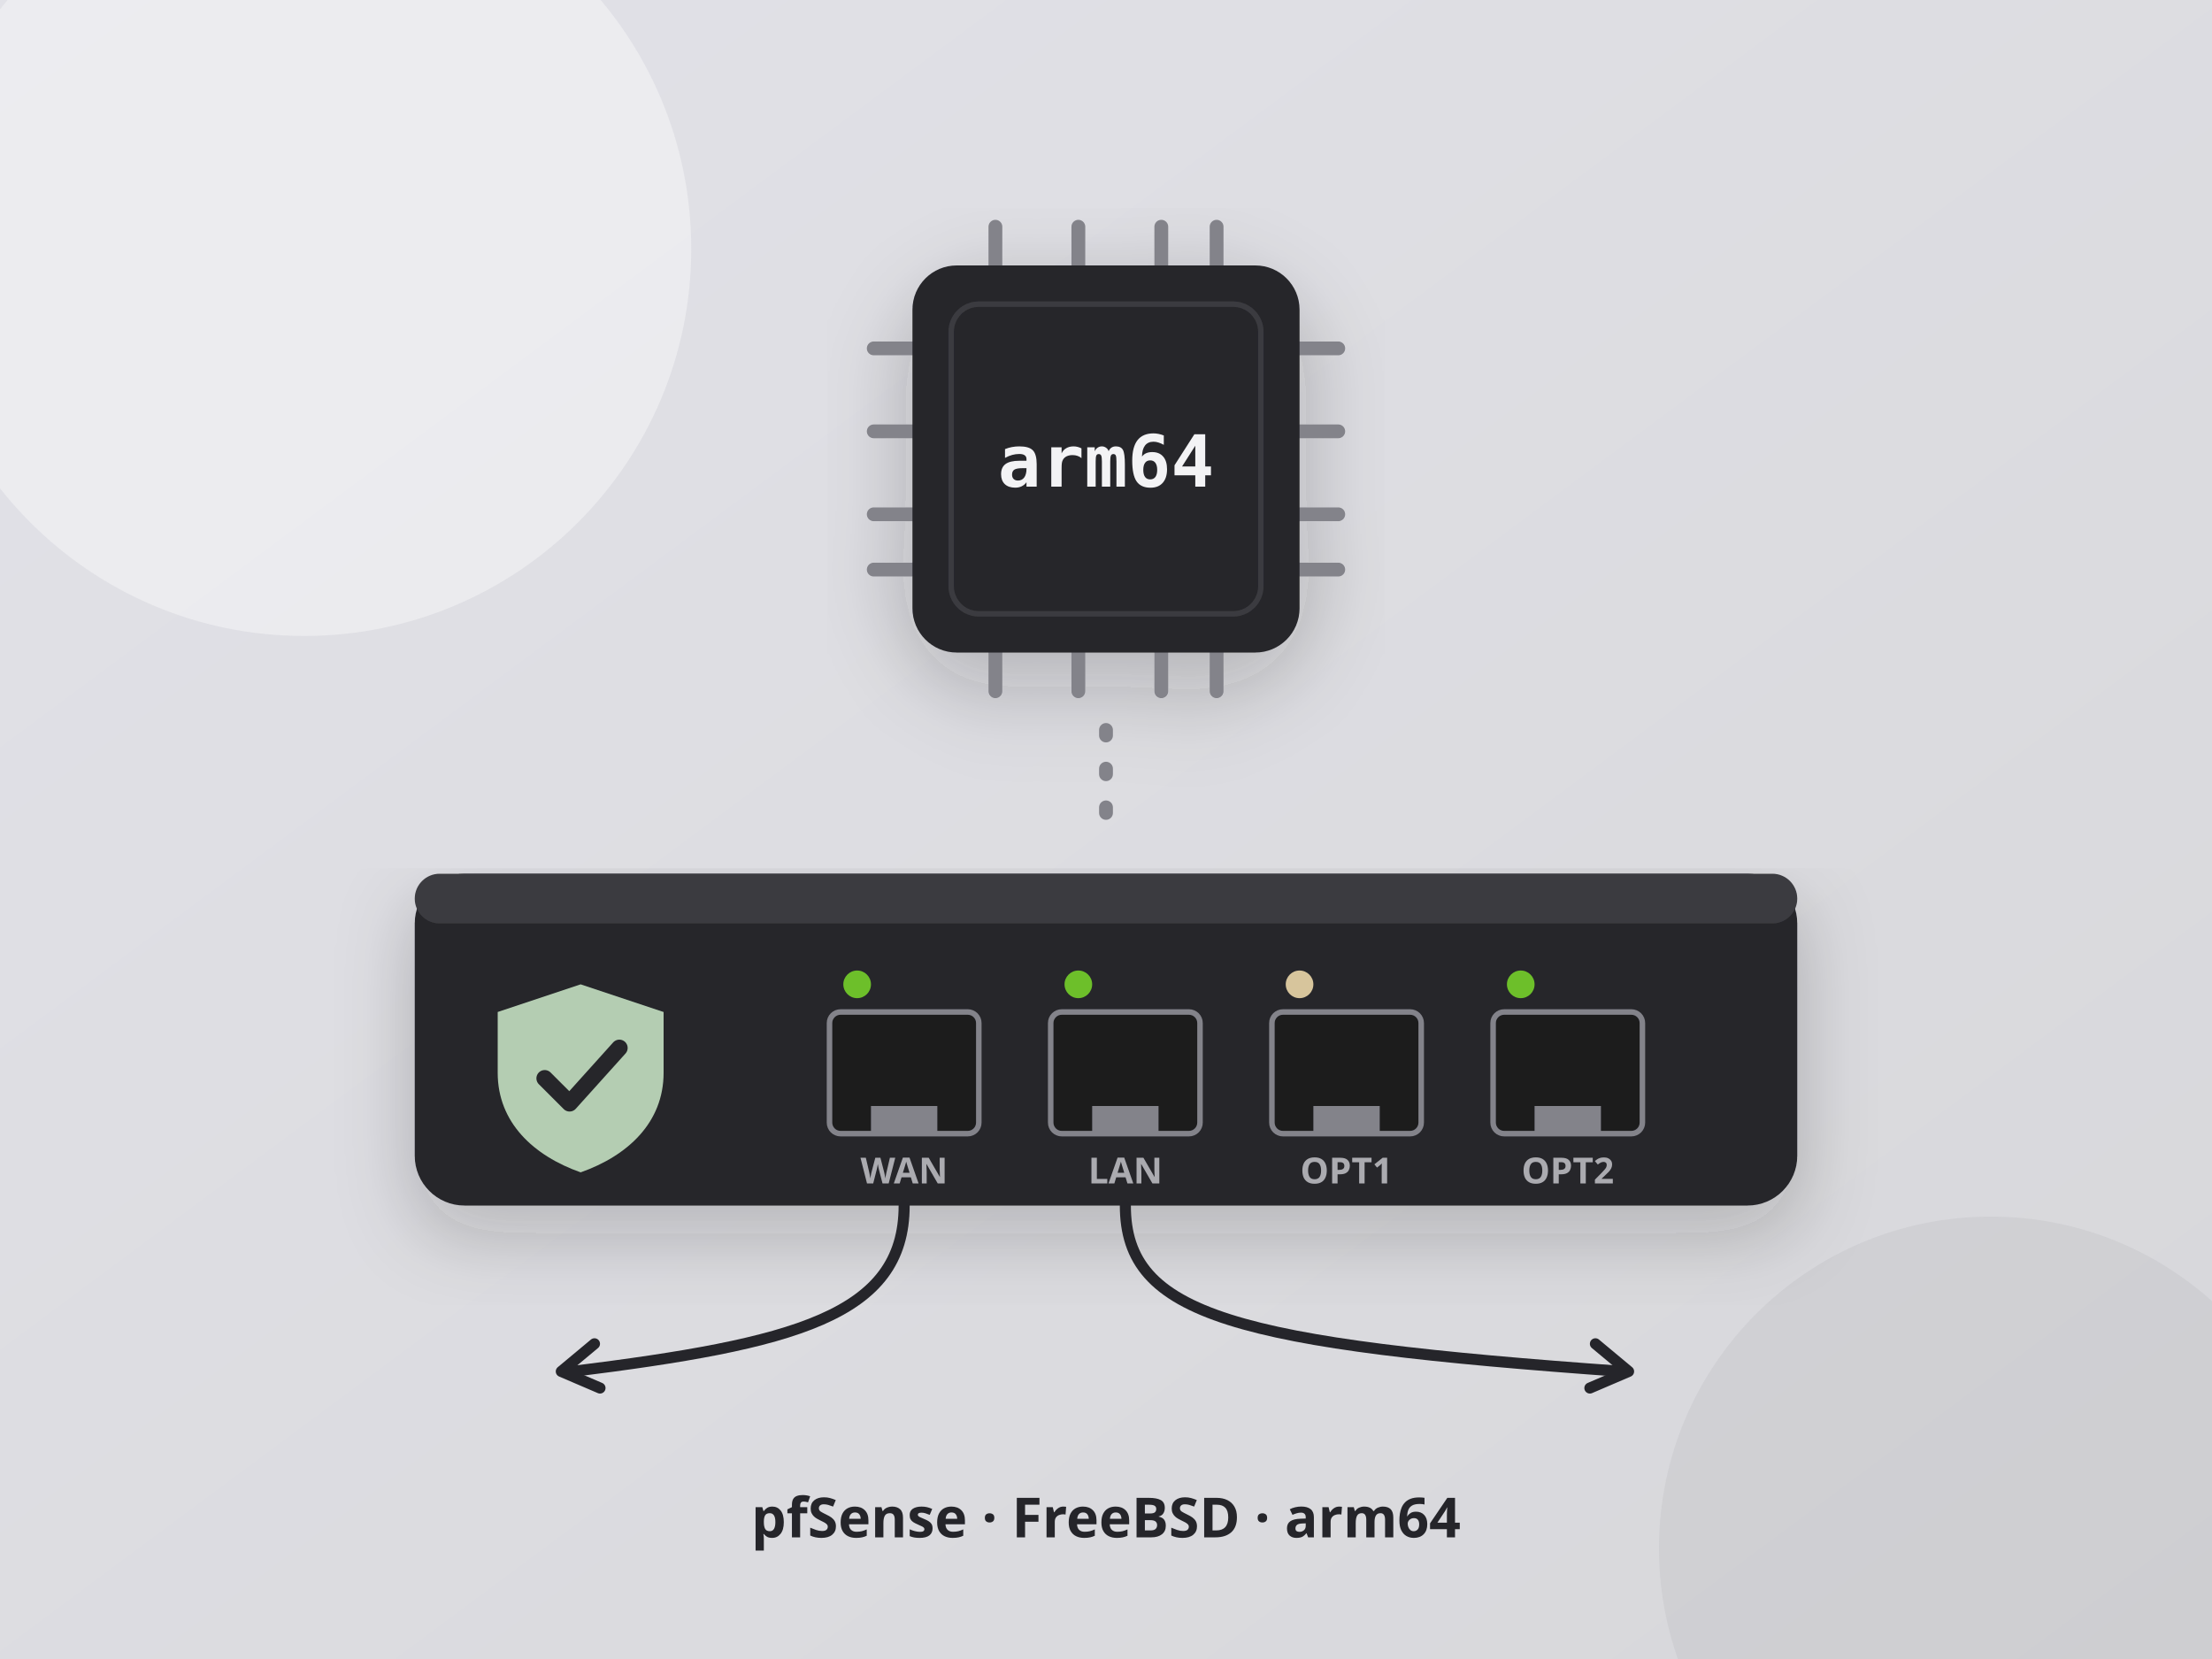
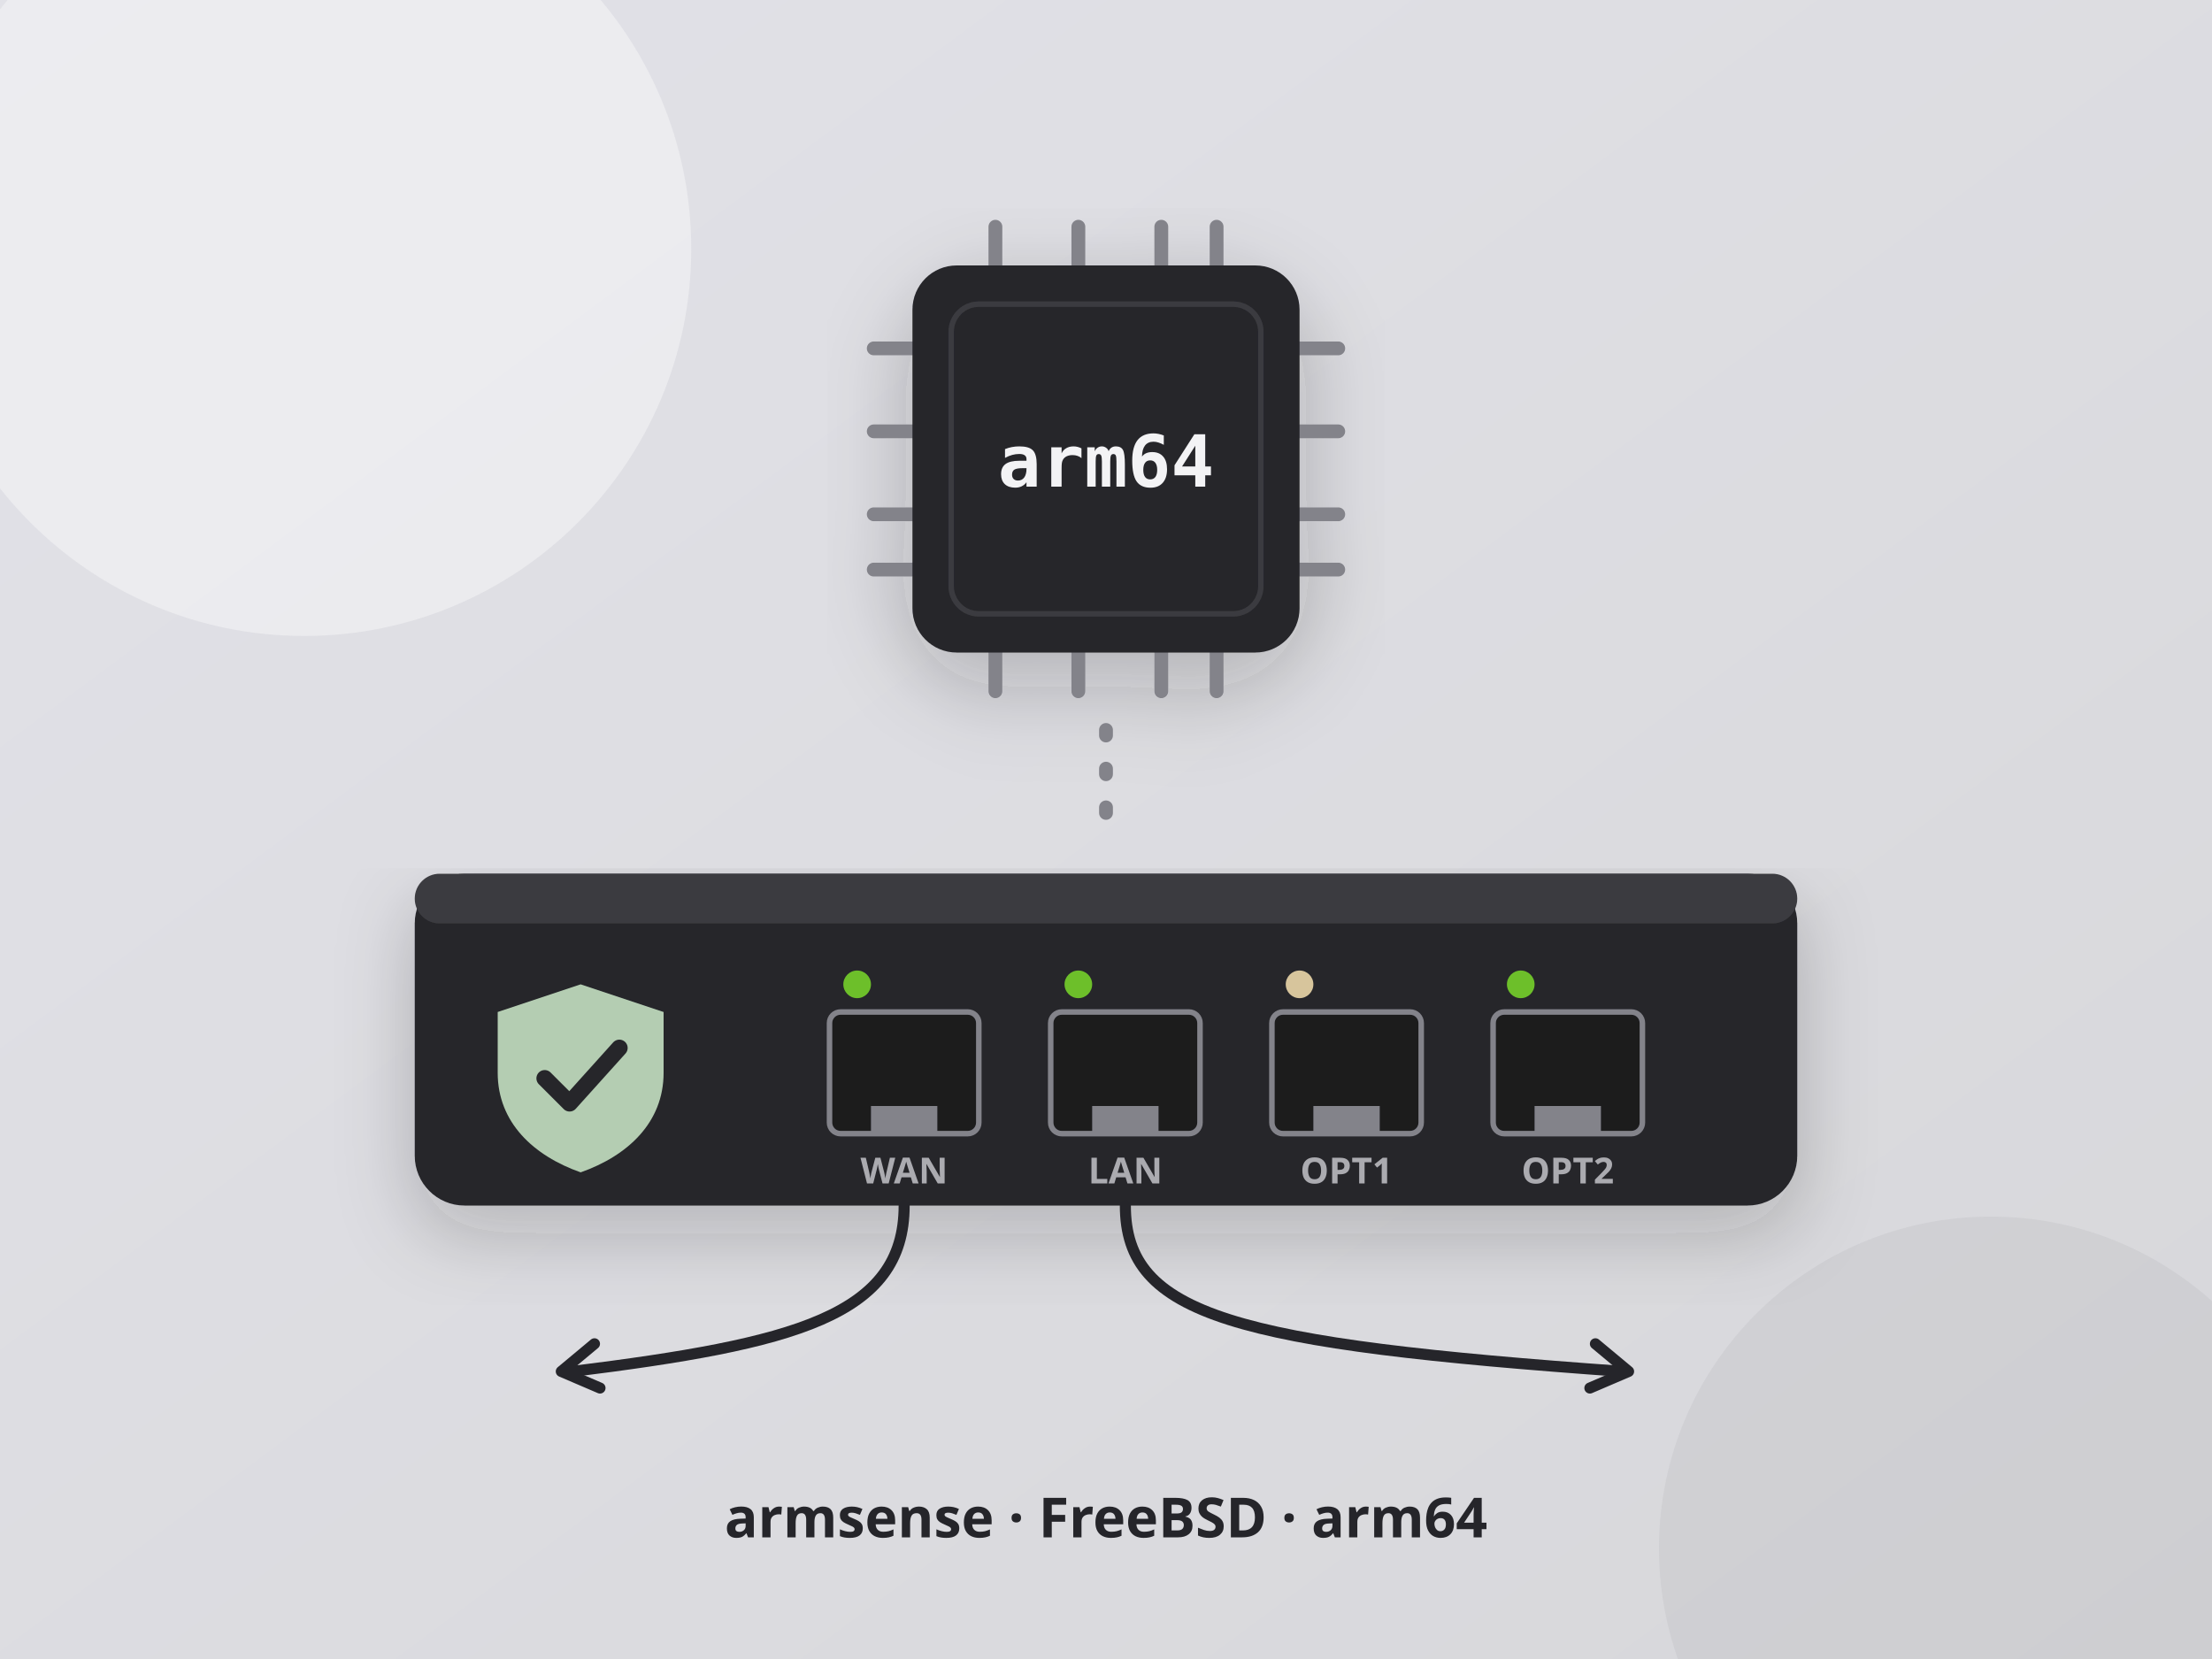
<svg xmlns="http://www.w3.org/2000/svg" viewBox="0 0 800 600" role="img" aria-label="A firewall appliance with an arm64 chip, routing traffic between network ports">
  <defs>
    <linearGradient id="bg" x1="0" y1="0" x2="1" y2="1">
      <stop offset="0" stop-color="#e2e2e8" />
      <stop offset="1" stop-color="#d7d7da" />
    </linearGradient>
    <filter id="shadow" x="-10%" y="-10%" width="120%" height="140%">
      <feDropShadow dx="0" dy="10" stdDeviation="14" flood-color="#25252a" flood-opacity="0.22" />
    </filter>
  </defs>
  <rect width="800" height="600" fill="url(#bg)" />
  <circle cx="110" cy="90" r="140" fill="#f3f3f5" opacity="0.6" />
  <circle cx="720" cy="560" r="120" fill="#ababb0" opacity="0.2" />
  <g transform="translate(330 96)" filter="url(#shadow)">
    <g stroke="#83838a" stroke-width="5" stroke-linecap="round">
      <path d="M30 0v-14M60 0v-14M90 0v-14M110 0v-14" />
      <path d="M30 140v14M60 140v14M90 140v14M110 140v14" />
      <path d="M0 30h-14M0 60h-14M0 90h-14M0 110h-14" />
      <path d="M140 30h14M140 60h14M140 90h14M140 110h14" />
    </g>
    <rect width="140" height="140" rx="16" fill="#25252a" />
    <rect x="14" y="14" width="112" height="112" rx="10" fill="none" stroke="#3b3b3f" stroke-width="2" />
    <text x="70" y="80" text-anchor="middle" font-family="JetBrains Mono, ui-monospace, monospace" font-size="26" font-weight="700" fill="#f3f3f5">arm64</text>
  </g>
  <path d="M400 264v40" stroke="#83838a" stroke-width="5" stroke-linecap="round" stroke-dasharray="2 12" />
  <g transform="translate(150 316)" filter="url(#shadow)">
    <rect width="500" height="120" rx="18" fill="#25252a" />
    <rect x="0" y="0" width="500" height="18" rx="9" fill="#3b3b3f" />
    <path d="M60 40l30 10v22c0 18-13 30-30 36-17-6-30-18-30-36V50z" fill="#b4cdb2" />
    <path d="M47 74l9 9 18-20" fill="none" stroke="#25252a" stroke-width="6" stroke-linecap="round" stroke-linejoin="round" />
    <g fill="#1b1b1f" stroke="#83838a" stroke-width="2">
      <rect x="150" y="50" width="54" height="44" rx="4" />
      <rect x="230" y="50" width="54" height="44" rx="4" />
      <rect x="310" y="50" width="54" height="44" rx="4" />
      <rect x="390" y="50" width="54" height="44" rx="4" />
    </g>
    <g fill="#83838a">
      <rect x="165" y="84" width="24" height="10" />
      <rect x="245" y="84" width="24" height="10" />
      <rect x="325" y="84" width="24" height="10" />
      <rect x="405" y="84" width="24" height="10" />
    </g>
    <circle cx="160" cy="40" r="5" fill="#6dbf2a" />
    <circle cx="240" cy="40" r="5" fill="#6dbf2a" />
    <circle cx="320" cy="40" r="5" fill="#d7c59c" />
    <circle cx="400" cy="40" r="5" fill="#6dbf2a" />
    <g font-family="DM Sans, Figtree, system-ui, sans-serif" font-size="13" font-weight="600" fill="#ababb0" text-anchor="middle">
      <text x="177" y="112">WAN</text>
      <text x="257" y="112">LAN</text>
      <text x="337" y="112">OPT1</text>
      <text x="417" y="112">OPT2</text>
    </g>
  </g>
  <g fill="none" stroke="#25252a" stroke-width="4" stroke-linecap="round">
    <path d="M327 436c0 40-40 50-120 60" />
    <path d="M407 436c0 40 40 50 180 60" />
  </g>
  <path d="M215 486l-12 10 14 6" fill="none" stroke="#25252a" stroke-width="4" stroke-linecap="round" stroke-linejoin="round" />
  <path d="M577 486l12 10-14 6" fill="none" stroke="#25252a" stroke-width="4" stroke-linecap="round" stroke-linejoin="round" />
-   <text x="400" y="556" text-anchor="middle" font-family="DM Sans, Figtree, system-ui, sans-serif" font-size="20" font-weight="600" fill="#25252a">pfSense · FreeBSD · arm64</text>
+   <text x="400" y="556" text-anchor="middle" font-family="DM Sans, Figtree, system-ui, sans-serif" font-size="20" font-weight="600" fill="#25252a">armsense · FreeBSD · arm64</text>
</svg>
